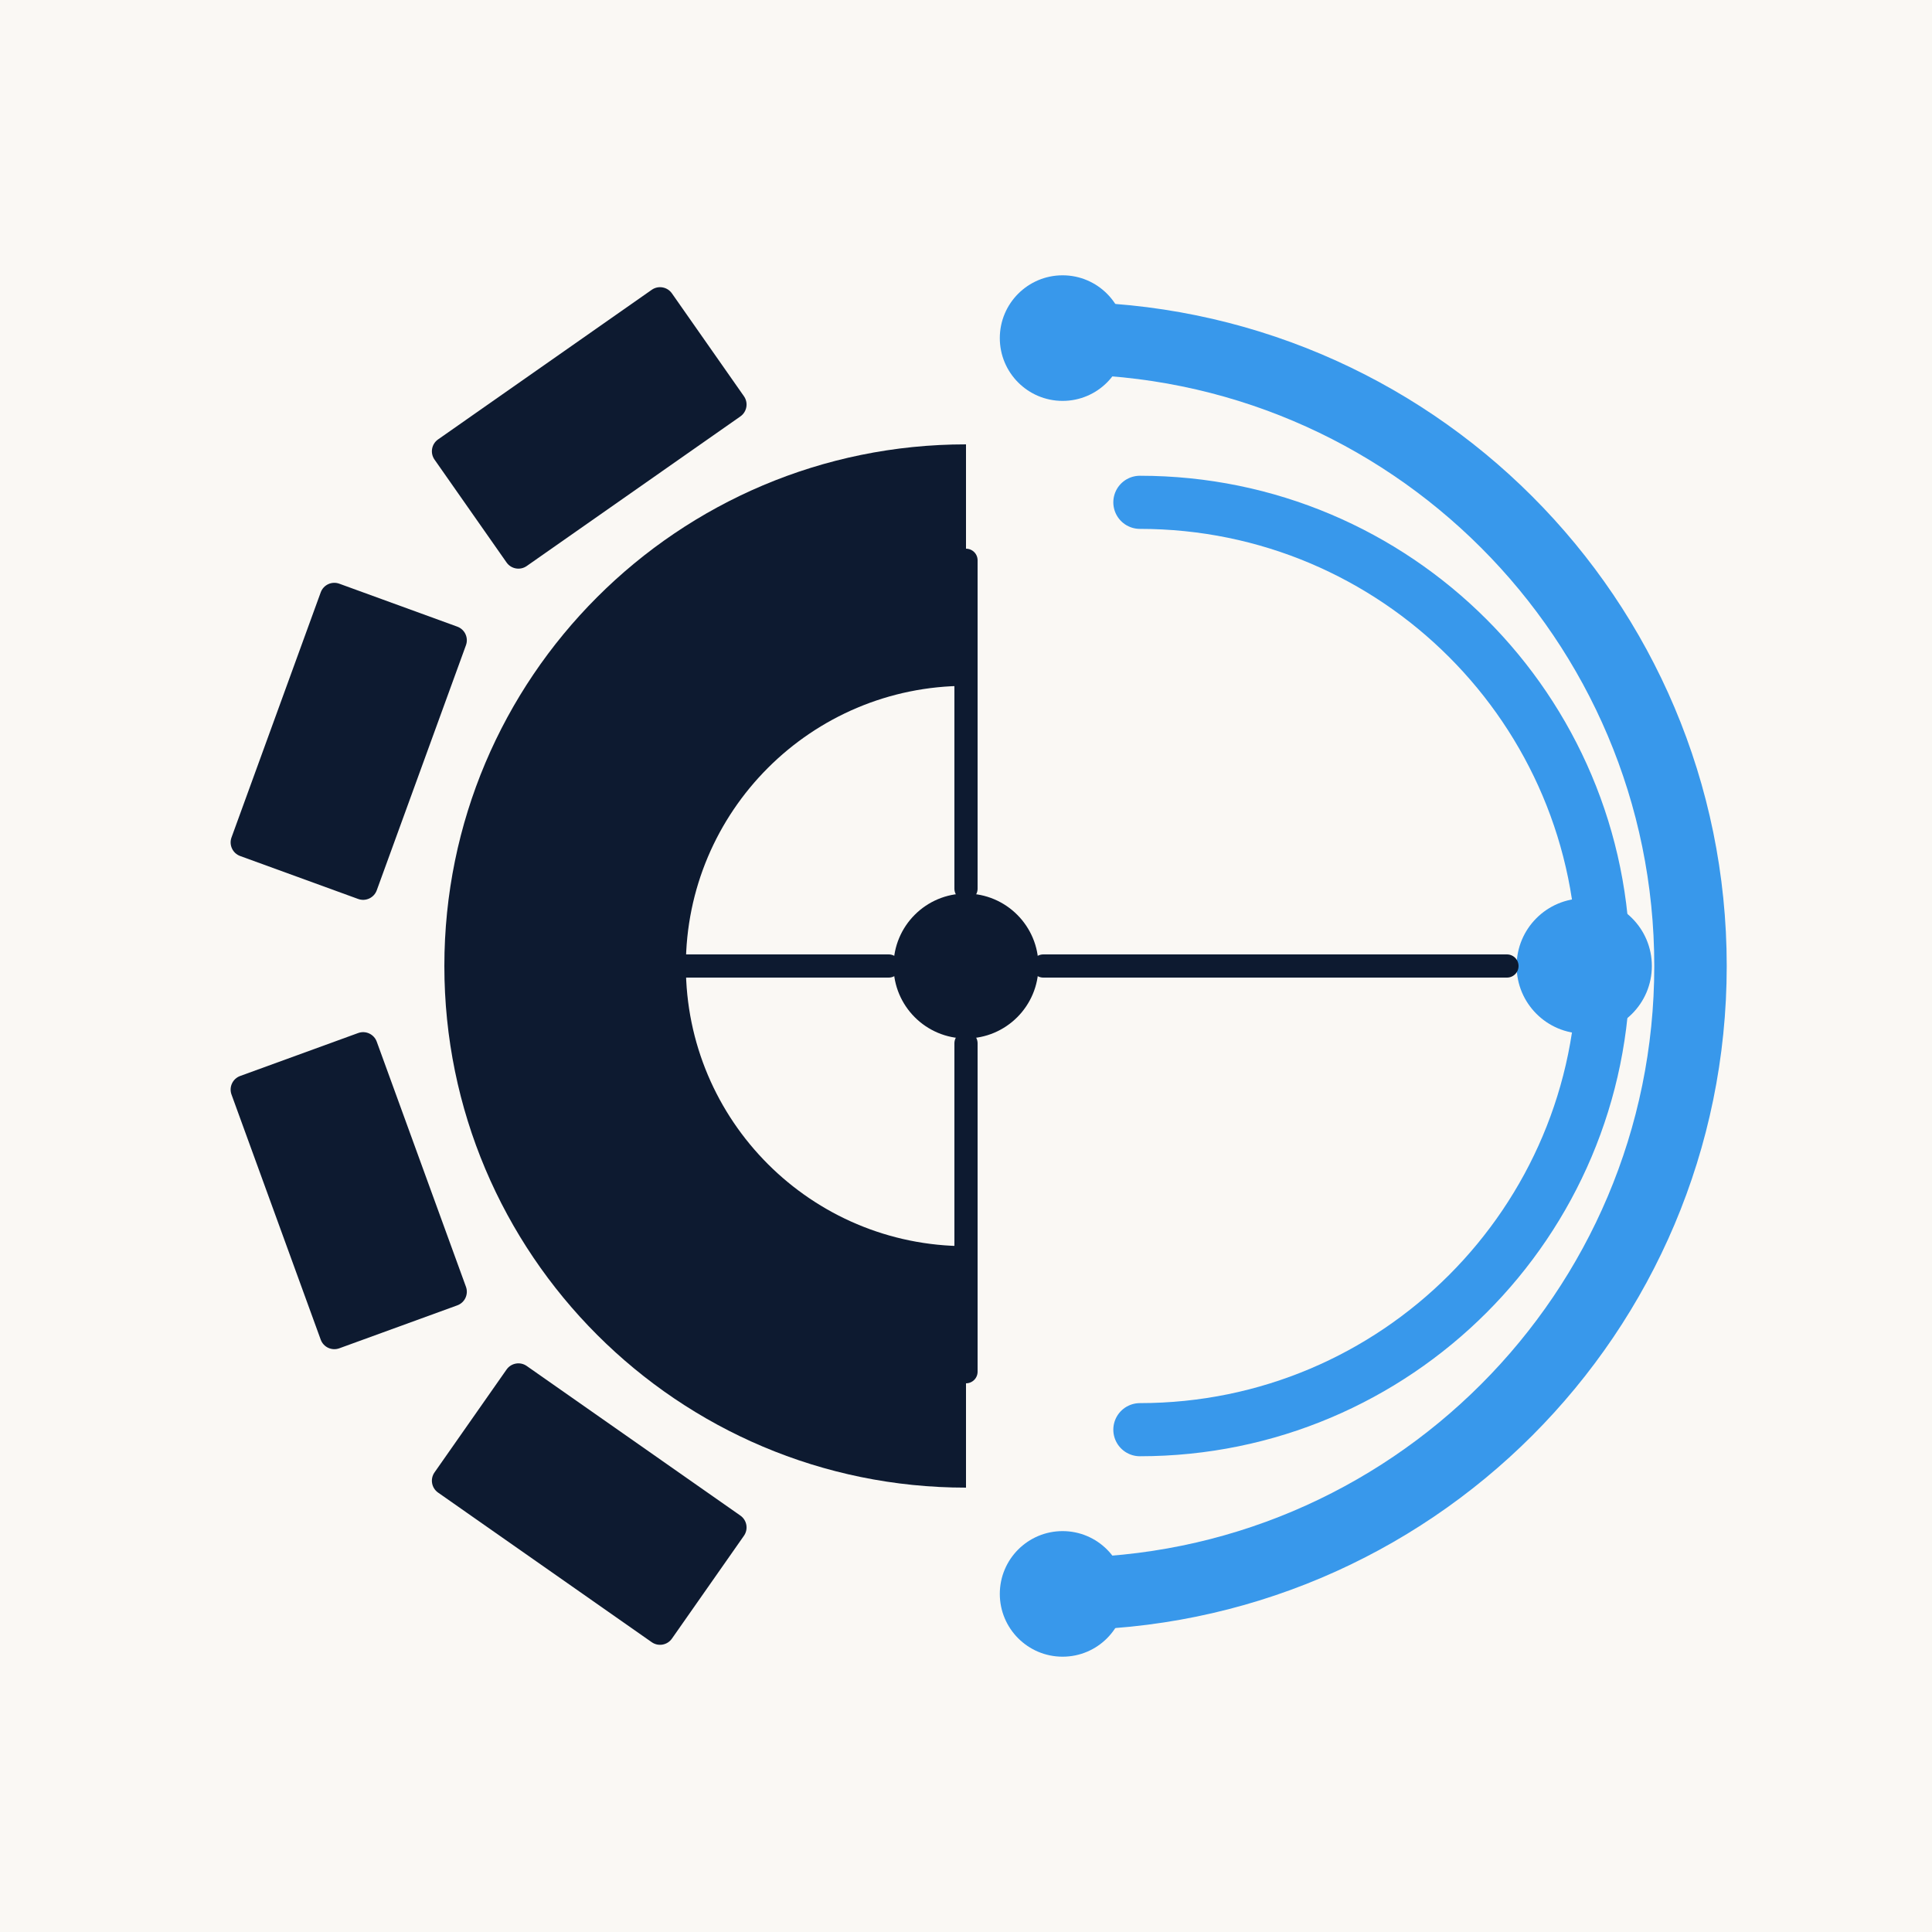
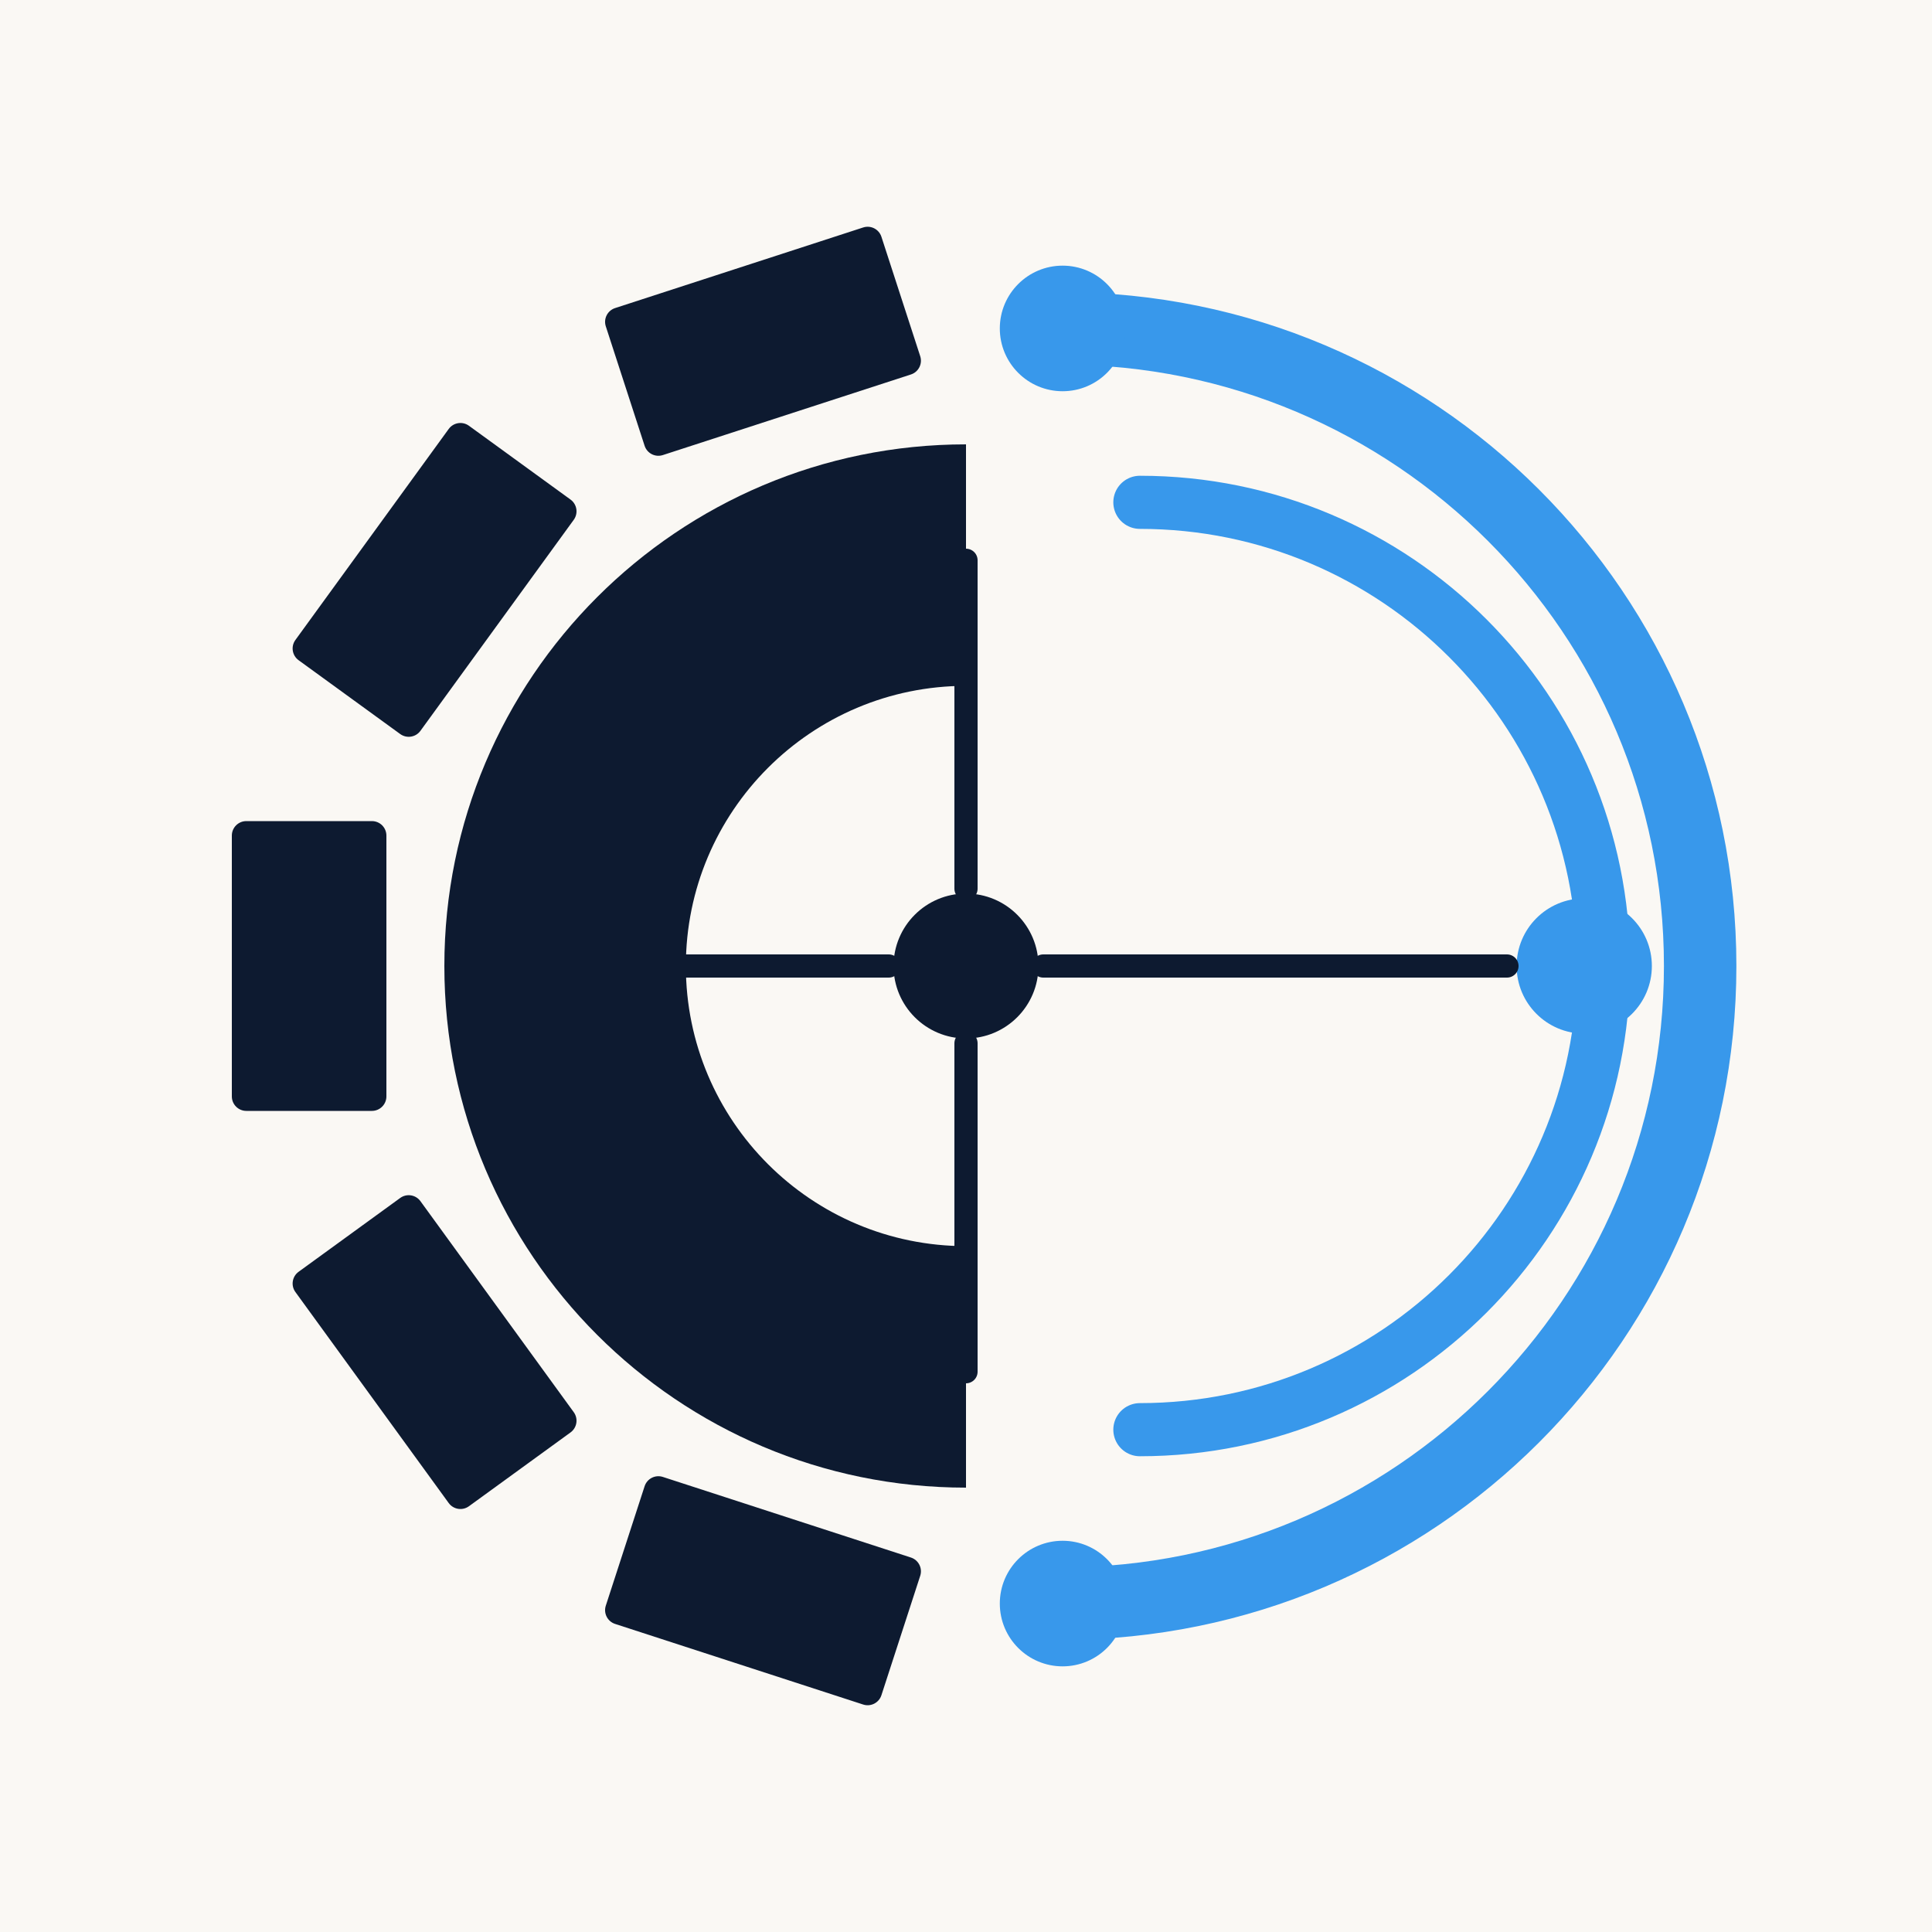
- <svg xmlns="http://www.w3.org/2000/svg" viewBox="0 0 200 200" fill="none" role="img" aria-label="ROHLAX logo">
+ <svg xmlns="http://www.w3.org/2000/svg" viewBox="0 0 200 200" fill="none" role="img" aria-label="ROHLAX icon">
  <rect width="200" height="200" fill="#FAF8F4" />
  <g clip-path="url(#L)">
    <circle cx="100" cy="100" r="54" fill="#0D1A30" />
    <circle cx="100" cy="100" r="29" fill="#FAF8F4" />
    <g fill="#0D1A30">
-       <g transform="rotate(-35 100 100)">
+       <g transform="rotate(-18 100 100)">
        <rect x="85" y="24" width="30" height="16" rx="1.5" />
      </g>
-       <g transform="rotate(-70 100 100)">
+       <g transform="rotate(-54 100 100)">
        <rect x="85" y="24" width="30" height="16" rx="1.5" />
      </g>
-       <g transform="rotate(-110 100 100)">
+       <g transform="rotate(-90 100 100)">
        <rect x="85" y="24" width="30" height="16" rx="1.5" />
      </g>
-       <g transform="rotate(-145 100 100)">
+       <g transform="rotate(-126 100 100)">
+         <rect x="85" y="24" width="30" height="16" rx="1.5" />
+       </g>
+       <g transform="rotate(-162 100 100)">
        <rect x="85" y="24" width="30" height="16" rx="1.5" />
      </g>
    </g>
  </g>
-   <path d="M110 35 A64 64 0 0 1 110 165" stroke="#3898EB" stroke-width="7.5" stroke-linecap="round" fill="none" />
+   <path d="M110 34 A64 64 0 0 1 110 166" stroke="#3898EB" stroke-width="7.5" stroke-linecap="round" fill="none" />
  <path d="M118 52 A44 44 0 0 1 118 148" stroke="#3898EB" stroke-width="5.5" stroke-linecap="round" fill="none" />
-   <circle cx="110" cy="35" r="6.5" fill="#3898EB" />
-   <circle cx="110" cy="165" r="6.5" fill="#3898EB" />
+   <circle cx="110" cy="34" r="6.5" fill="#3898EB" />
+   <circle cx="110" cy="166" r="6.5" fill="#3898EB" />
  <circle cx="164" cy="100" r="7" fill="#3898EB" />
  <circle cx="100" cy="100" r="7.5" fill="#0D1A30" />
  <path d="M100 58v34M100 108v34M58 100h34M108 100h48" stroke="#0D1A30" stroke-width="2.4" stroke-linecap="round" />
  <defs>
    <clipPath id="L">
      <rect width="100" height="200" />
    </clipPath>
  </defs>
</svg>
